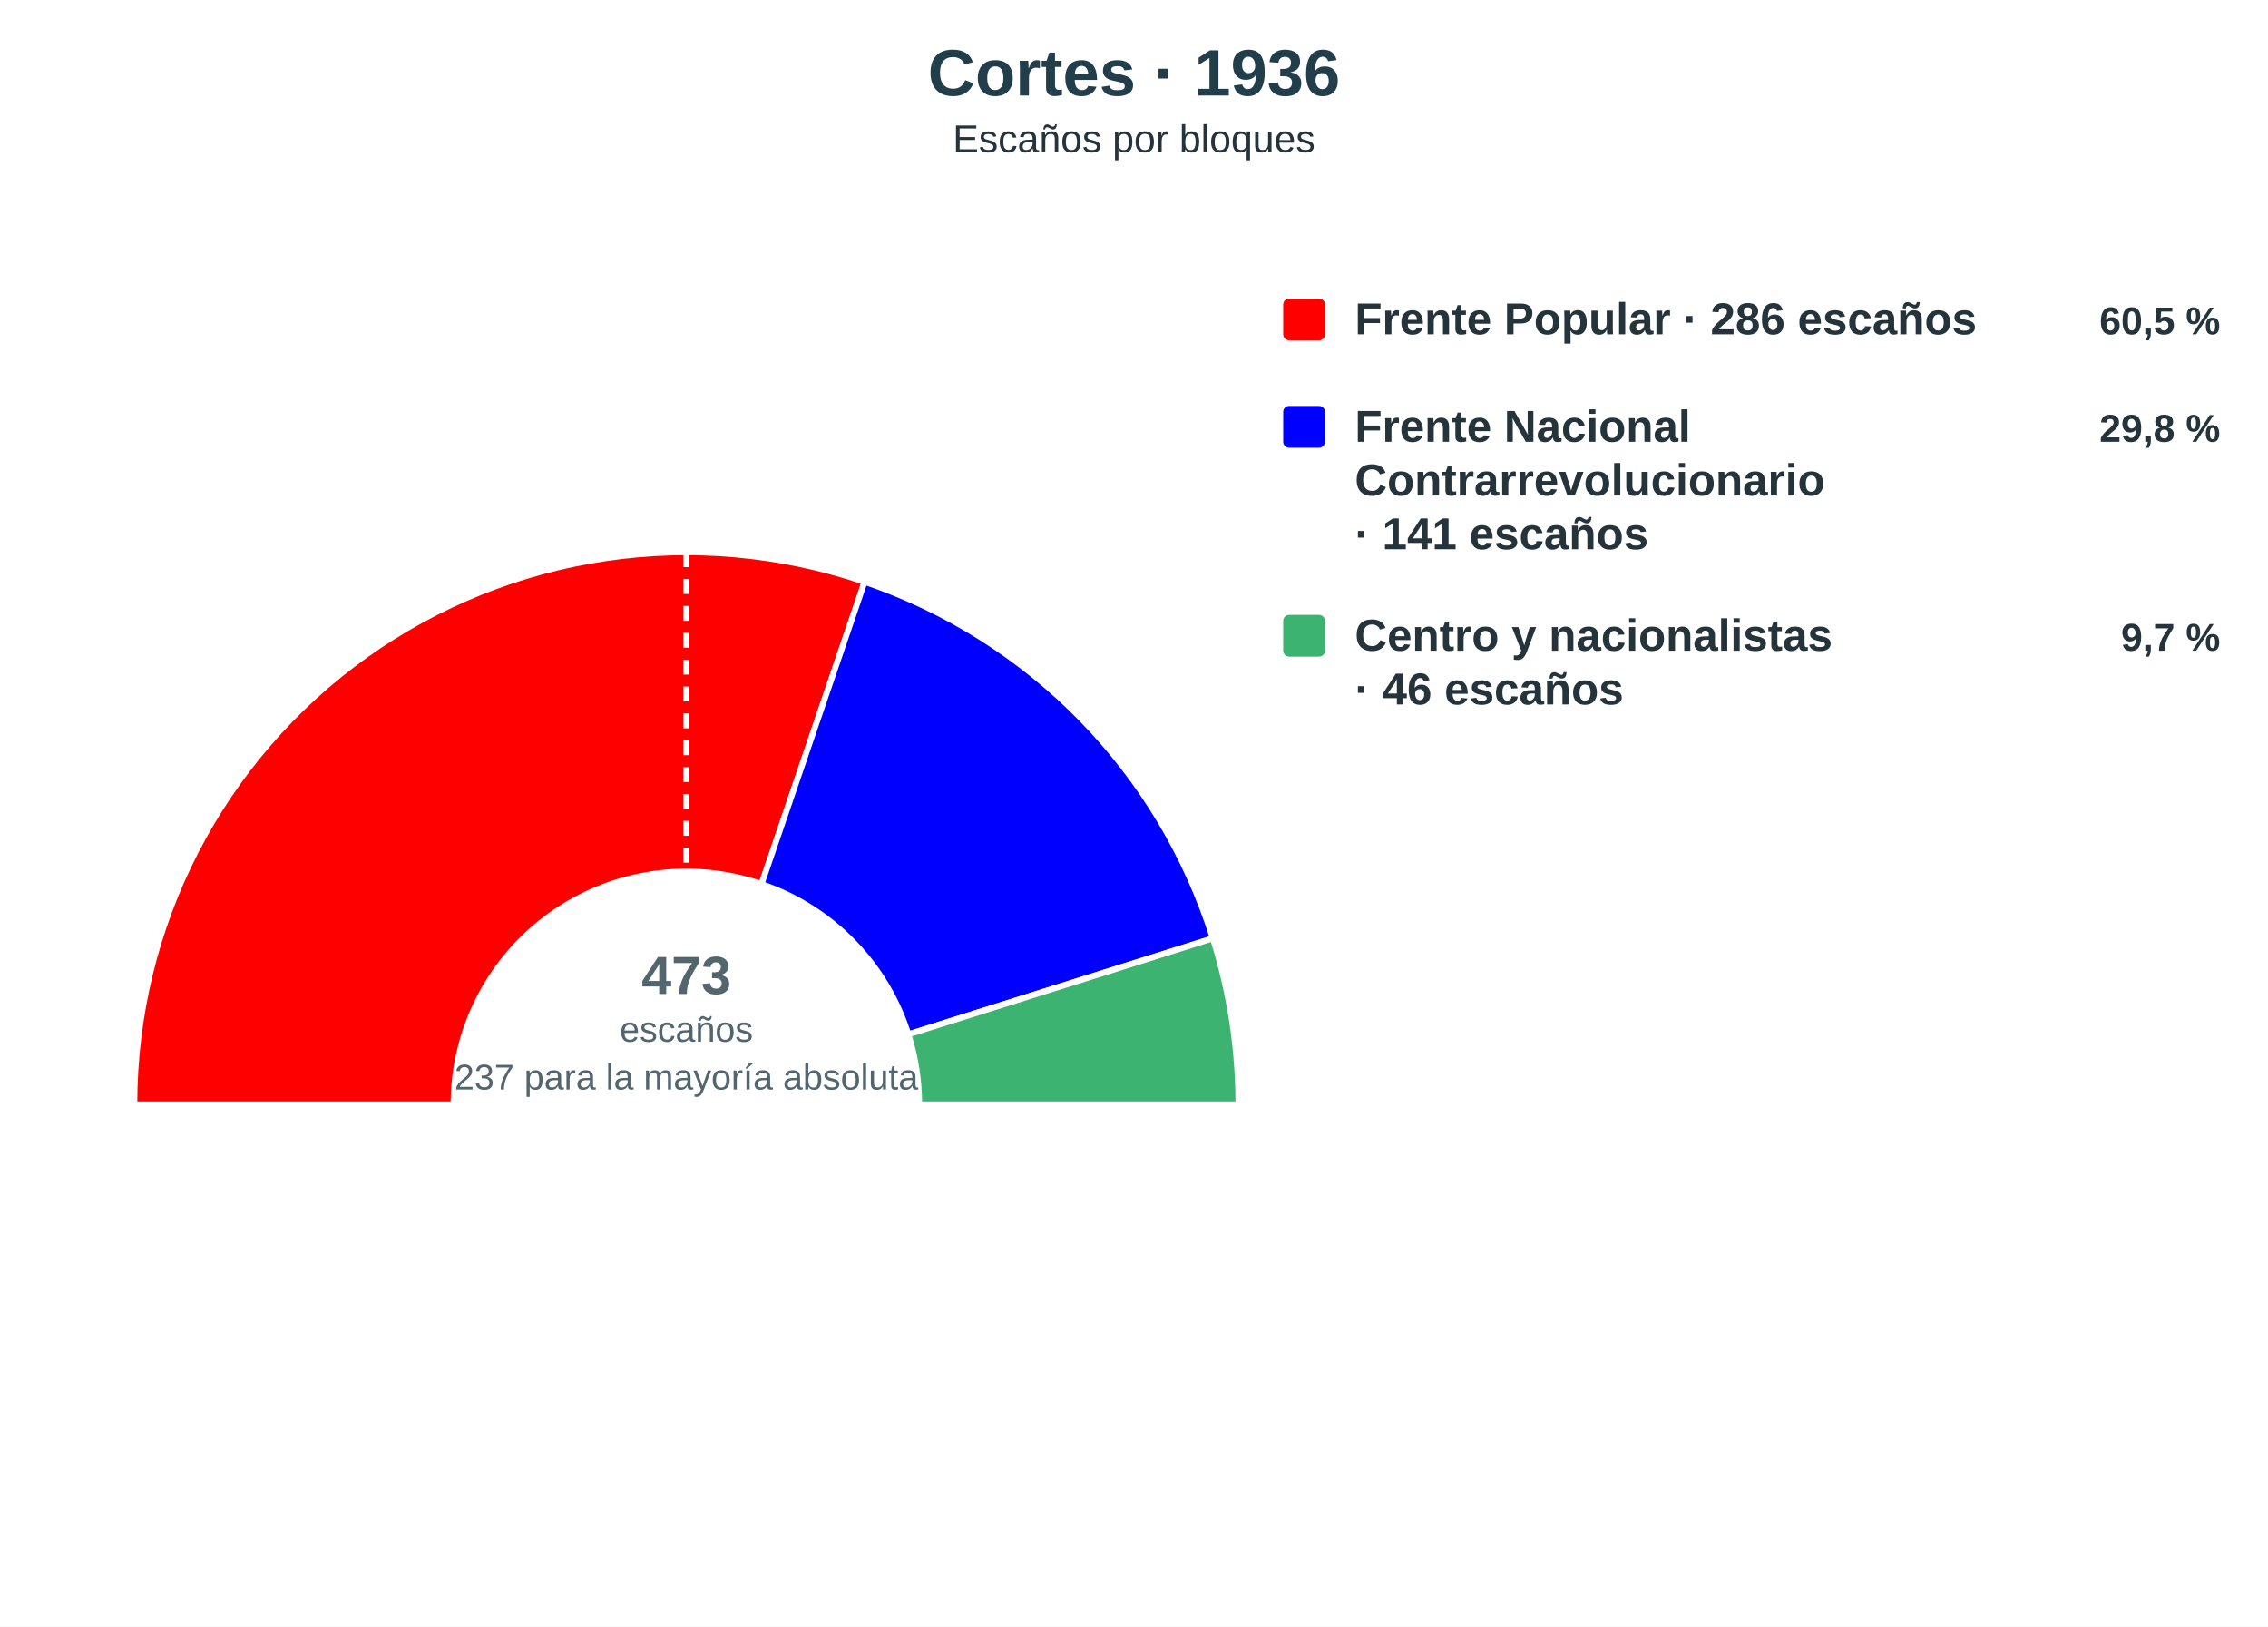
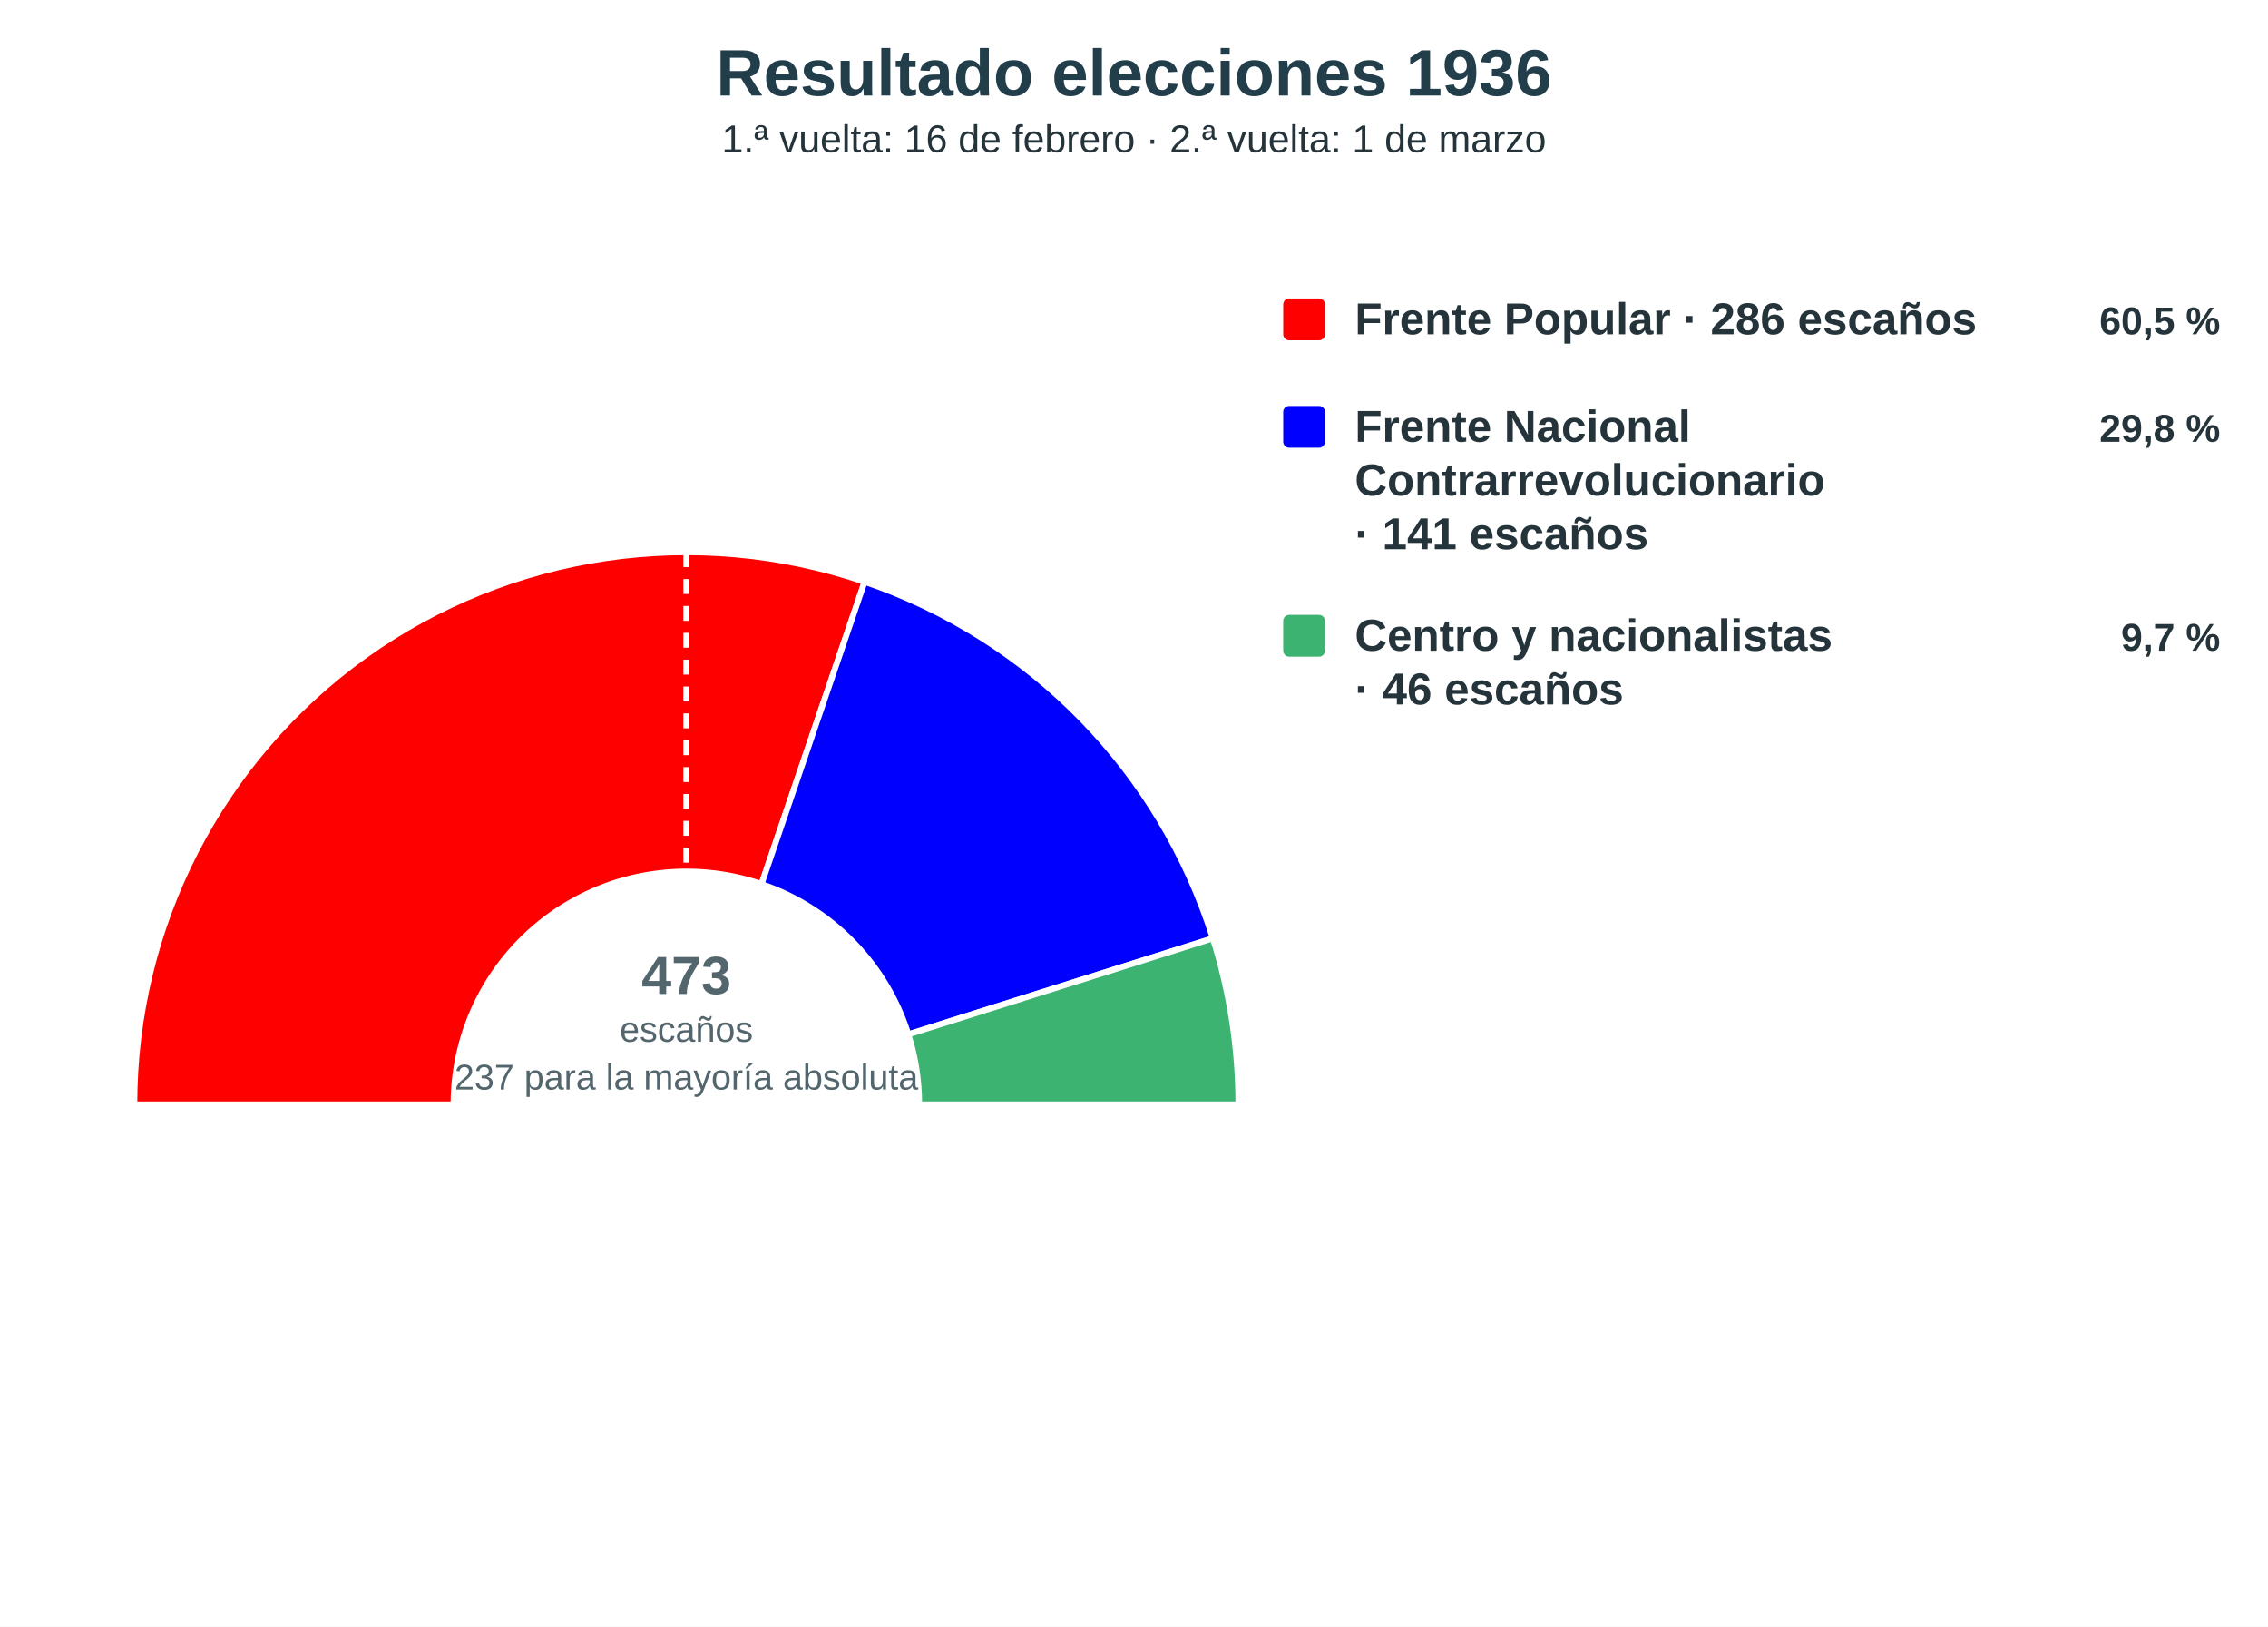
<svg xmlns="http://www.w3.org/2000/svg" width="760" height="545" viewBox="0 0 760 545" role="img" aria-labelledby="title desc">
  <style>text{font-family:"Arial Narrow",Arial,sans-serif;fill:#25343b}.title{font-size:22px;font-weight:700;fill:#223e4b}.subtitle{font-size:13px}.party{font-size:15px;font-weight:700}.share{font-size:13px;font-weight:600}.metric{font-size:12px;fill:#53666e}.center-seat{font-size:18px;font-weight:700;fill:#53666e}.center-note{font-size:12px;fill:#53666e}.other-seats-note{font-size:12px;fill:#53666e}.sector{stroke:#fff;stroke-width:2}</style>
  <rect width="760" height="545" fill="#fff" />
-   <text class="title" x="380" y="32" text-anchor="middle">Cortes · 1936</text>
-   <text class="subtitle" x="380" y="51" text-anchor="middle">Escaños por bloques</text>
+   <text class="title" x="380" y="32" text-anchor="middle">Resultado elecciones 1936</text>
+   <text class="subtitle" x="380" y="51" text-anchor="middle">1.ª vuelta: 16 de febrero · 2.ª vuelta: 1 de marzo</text>
  <path class="sector" data-party="Frente Popular" data-seats="286" data-seat-percent="60.465" fill="#ff0000" d="M45.00,370.00 A185,185 0 0 1 289.73,194.91 L255.18,296.18 A78,78 0 0 0 152.00,370.00 Z" />
  <path class="sector" data-party="Frente Nacional Contrarrevolucionario" data-seats="141" data-seat-percent="29.810" fill="#0000ff" d="M289.73,194.91 A185,185 0 0 1 406.43,314.35 L304.39,346.54 A78,78 0 0 0 255.18,296.18 Z" />
  <path class="sector" data-party="Centro y nacionalistas" data-seats="46" data-seat-percent="9.725" fill="#3cb371" d="M406.43,314.35 A185,185 0 0 1 415.00,370.00 L308.00,370.00 A78,78 0 0 0 304.39,346.54 Z" />
  <line x1="230" y1="185" x2="230" y2="292" stroke="#fff" stroke-width="2" stroke-dasharray="5 4" />
  <circle cx="230" cy="370" r="77" fill="#fff" />
  <text class="center-seat" x="230" y="333" text-anchor="middle">473</text>
  <text class="center-note" x="230" y="349" text-anchor="middle">escaños</text>
  <text class="center-note" x="230" y="365" text-anchor="middle">237 para la mayoría absoluta</text>
  <rect x="430" y="100" width="14" height="14" rx="2" fill="#ff0000" />
  <text class="party" x="454" y="112">Frente Popular · 286 escaños</text>
  <text class="share" x="744" y="112" text-anchor="end">60,5 %</text>
  <rect x="430" y="136" width="14" height="14" rx="2" fill="#0000ff" />
  <text class="party" x="454" y="148">Frente Nacional</text>
  <text class="share" x="744" y="148" text-anchor="end">29,8 %</text>
  <text class="party" x="454" y="166">Contrarrevolucionario</text>
  <text class="party" x="454" y="184">· 141 escaños</text>
  <rect x="430" y="206" width="14" height="14" rx="2" fill="#3cb371" />
  <text class="party" x="454" y="218">Centro y nacionalistas</text>
  <text class="share" x="744" y="218" text-anchor="end">9,7 %</text>
  <text class="party" x="454" y="236">· 46 escaños</text>
</svg>
